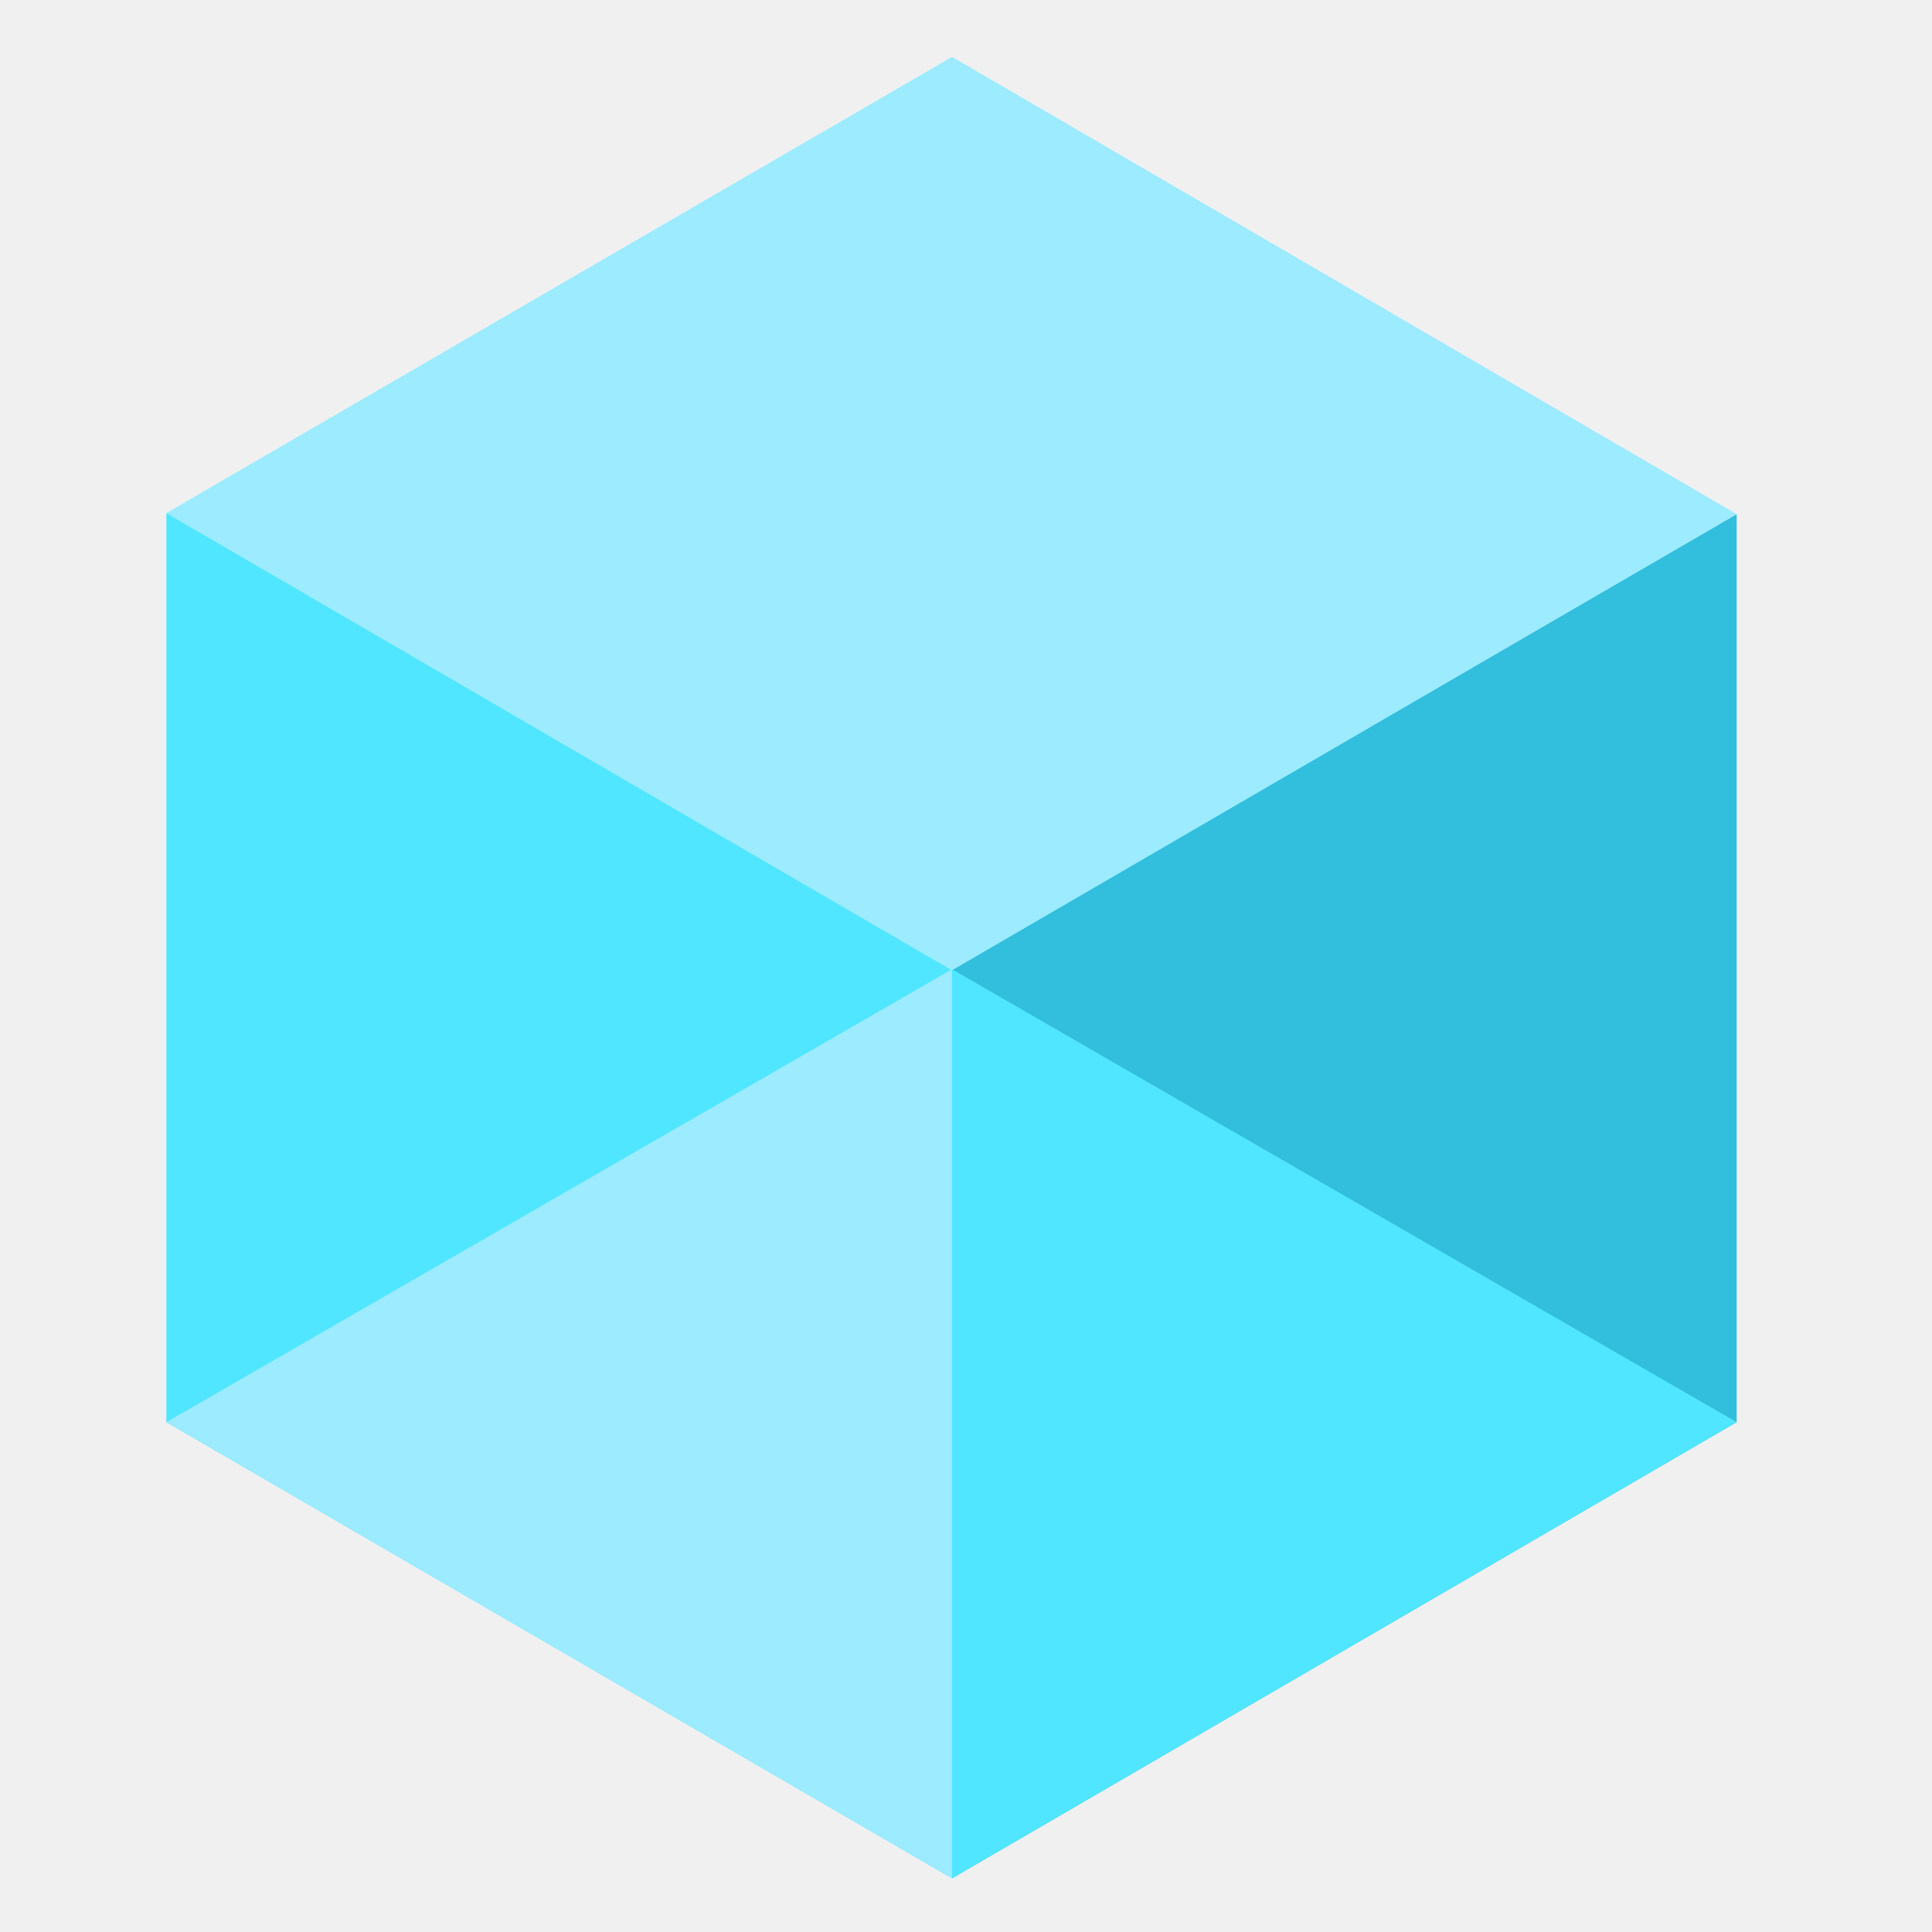
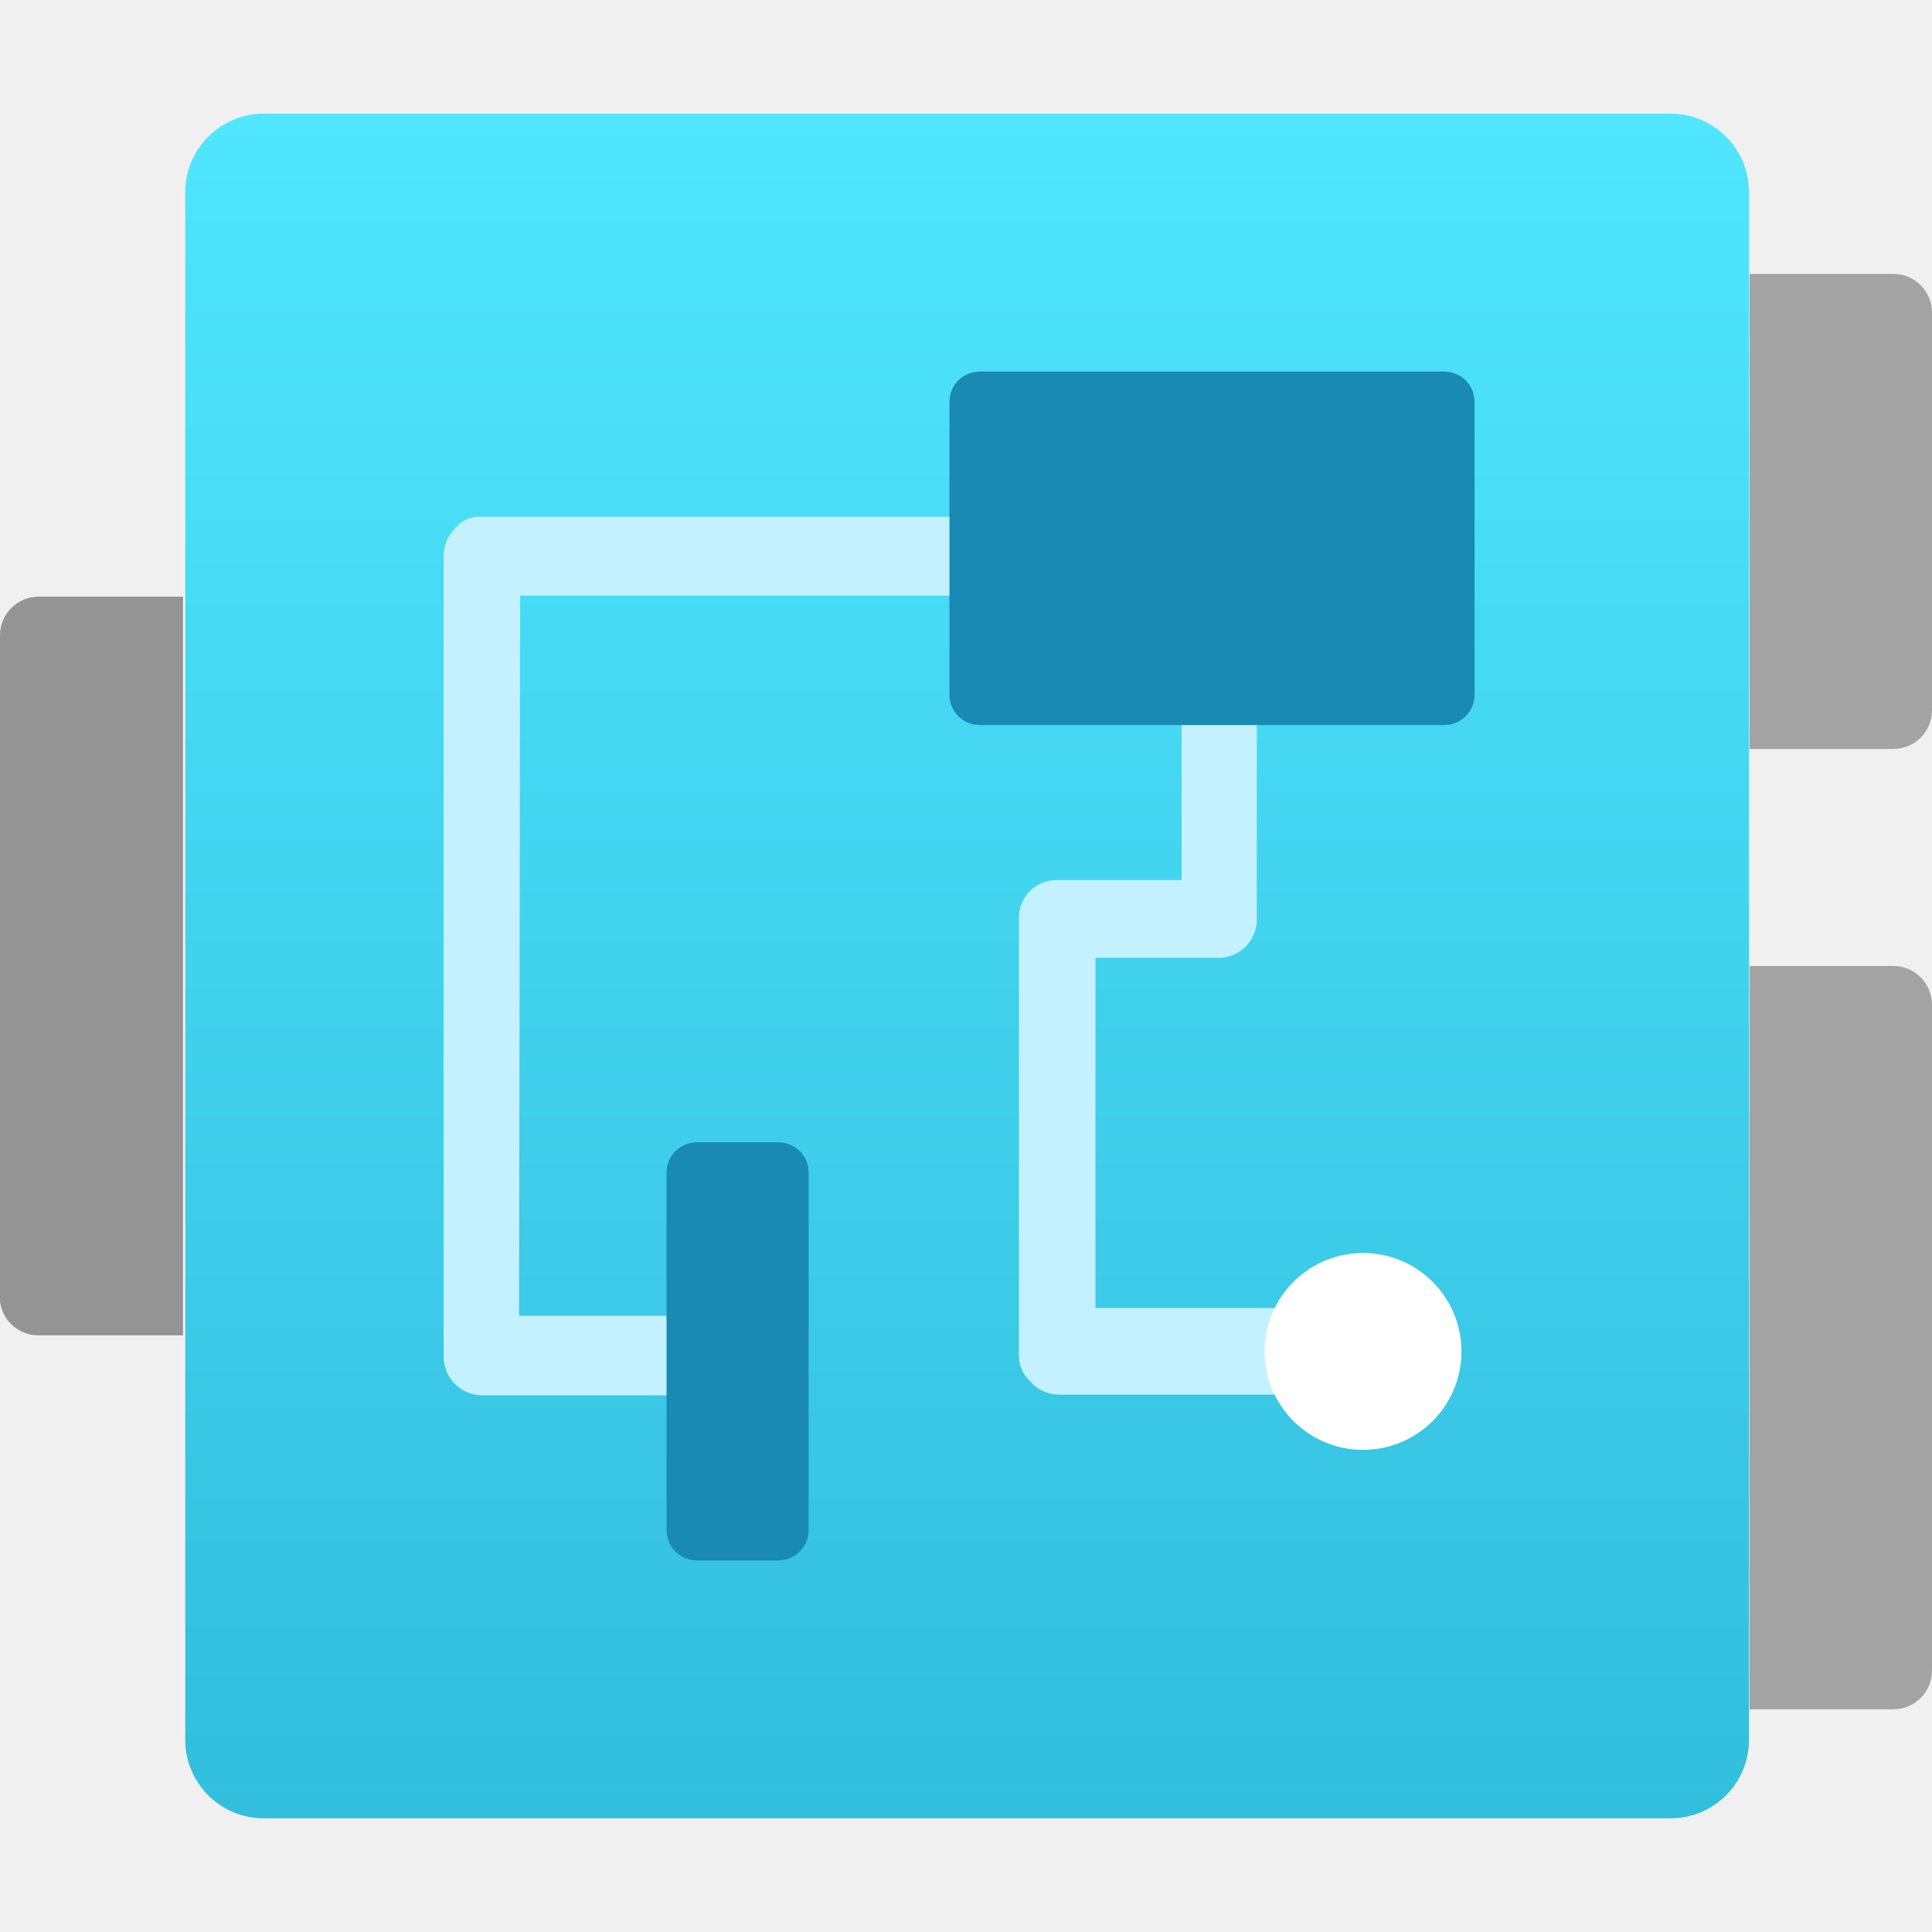
- <svg xmlns="http://www.w3.org/2000/svg" width="18" height="18" viewBox="0 0 18 18">
-   <path fill="#32bedd" d="M16.18 4.79v8.46L8.87 17.5V9.03l7.31-4.24z" />
-   <path fill="#9cebff" d="M16.18 4.79L8.87 9.04 1.55 4.78 8.87.53l7.31 4.26z" />
-   <path fill="#50e6ff" d="M8.87 9.04v8.46l-7.32-4.25V4.78l7.32 4.26z" />
-   <path fill="#9cebff" d="M1.55 13.25l7.32-4.22v8.47l-7.32-4.25z" />
-   <path fill="#50e6ff" d="M16.18 13.25L8.87 9.03v8.47l7.31-4.25z" />
+ <svg xmlns="http://www.w3.org/2000/svg" viewBox="0 0 18 18">
+   <g>
+     <defs>
+       <linearGradient id="5aa9cf64-9391-46fd-b354-bec135b1d507" x1="-34.989" y1="821.075" x2="-34.989" y2="836.957" gradientTransform="matrix(1 0 0 -1 44 838.016)" gradientUnits="userSpaceOnUse">
+         <stop offset="0" stop-color="#32bedd" />
+         <stop offset="1" stop-color="#50e6ff" />
+       </linearGradient>
+     </defs>
+     <path d="M16.3 2.552h1.34a.36.36 0 0 1 .36.36v3.706a.36.36 0 0 1-.36.36H16.3V2.552ZM16.3 9v6.925h1.34a.36.36 0 0 0 .36-.36V9.36a.36.36 0 0 0-.36-.36Z" fill="#a3a3a3" />
+     <rect x="1.726" y="1.059" width="14.569" height="15.882" rx=".731" fill="url(#5aa9cf64-9391-46fd-b354-bec135b1d507)" />
+     <path d="M1.705 12.441H.36a.36.36 0 0 1-.36-.317V5.919a.36.36 0 0 1 .36-.36h1.345v6.882Z" fill="#949494" />
+     <path d="m4.846 5.549-.01 6.71h1.63V13H4.485a.362.362 0 0 1-.352-.379V5.187a.363.363 0 0 1 .109-.266.282.282 0 0 1 .246-.106h5.958v.734Zm5.36 6.637V8.923h1.177a.358.358 0 0 0 .326-.371V5.817h-.7V8.2H9.825a.35.35 0 0 0-.332.361v4.055a.32.32 0 0 0 .1.248.35.35 0 0 0 .265.129h2.182v-.807Z" fill="#c3f1ff" />
+     <path d="M7.534 10.925v3.332a.281.281 0 0 1-.281.281h-.761a.281.281 0 0 1-.282-.281v-3.332a.282.282 0 0 1 .282-.282h.761a.281.281 0 0 1 .281.282Zm1.312-7.182v2.731a.281.281 0 0 0 .282.281h4.329a.281.281 0 0 0 .281-.281V3.743a.281.281 0 0 0-.281-.281H9.128a.281.281 0 0 0-.282.281Z" fill="#198ab3" />
+     <circle cx="12.699" cy="12.591" r=".917" fill="#ffffff" />
+   </g>
</svg>
